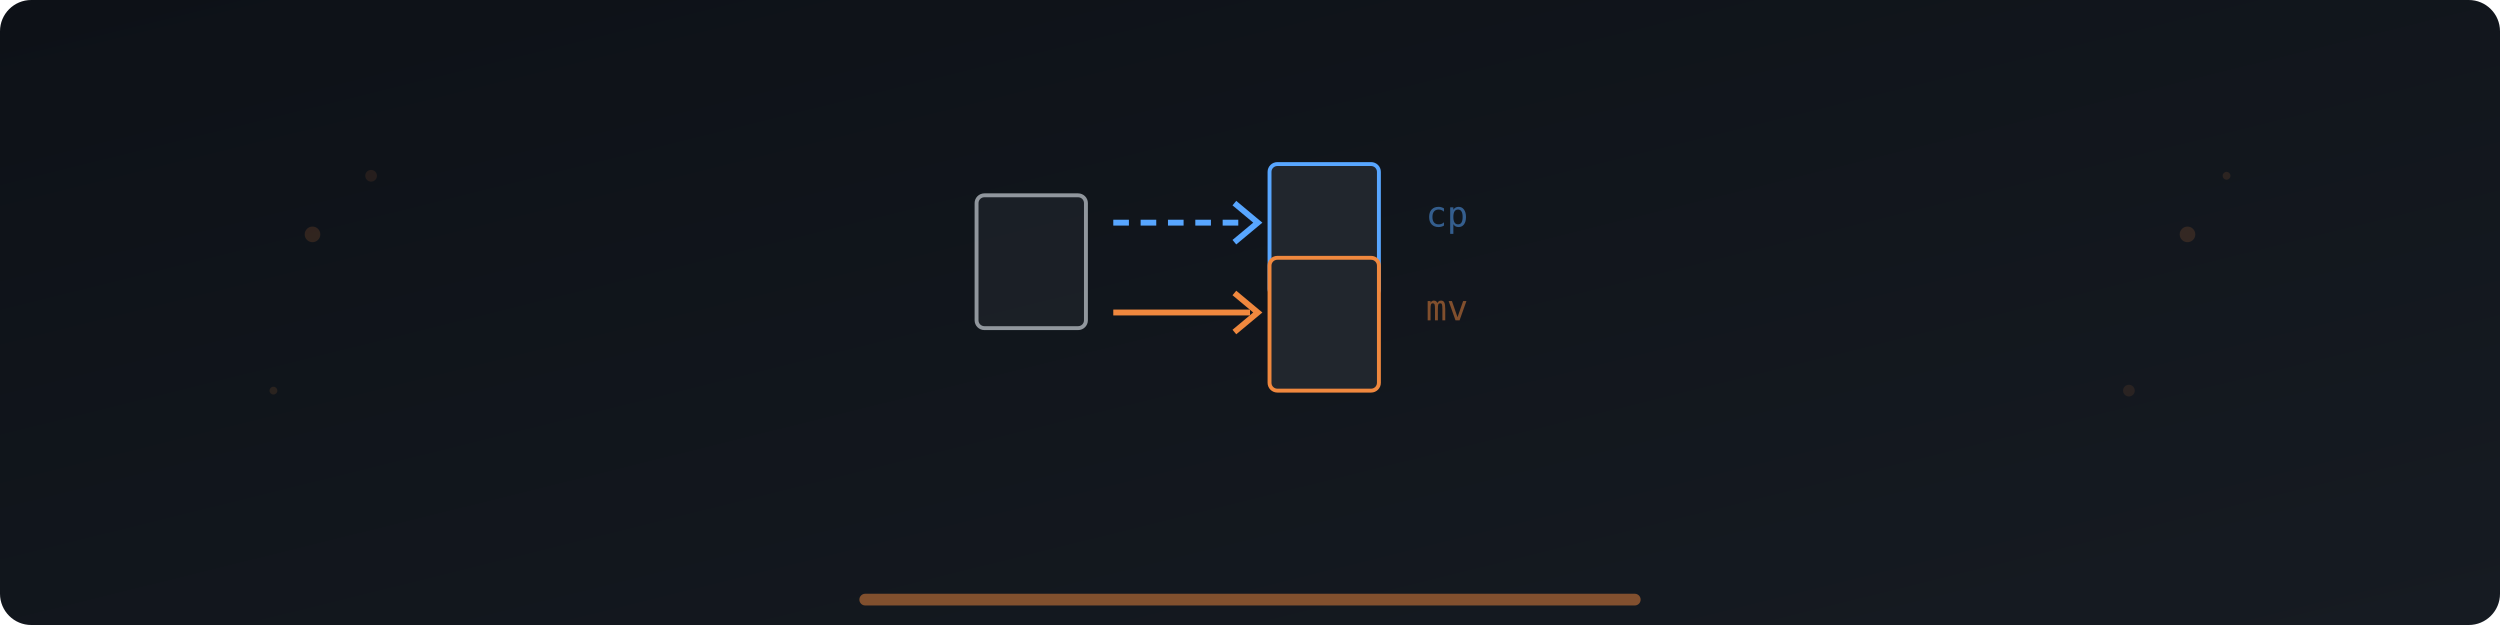
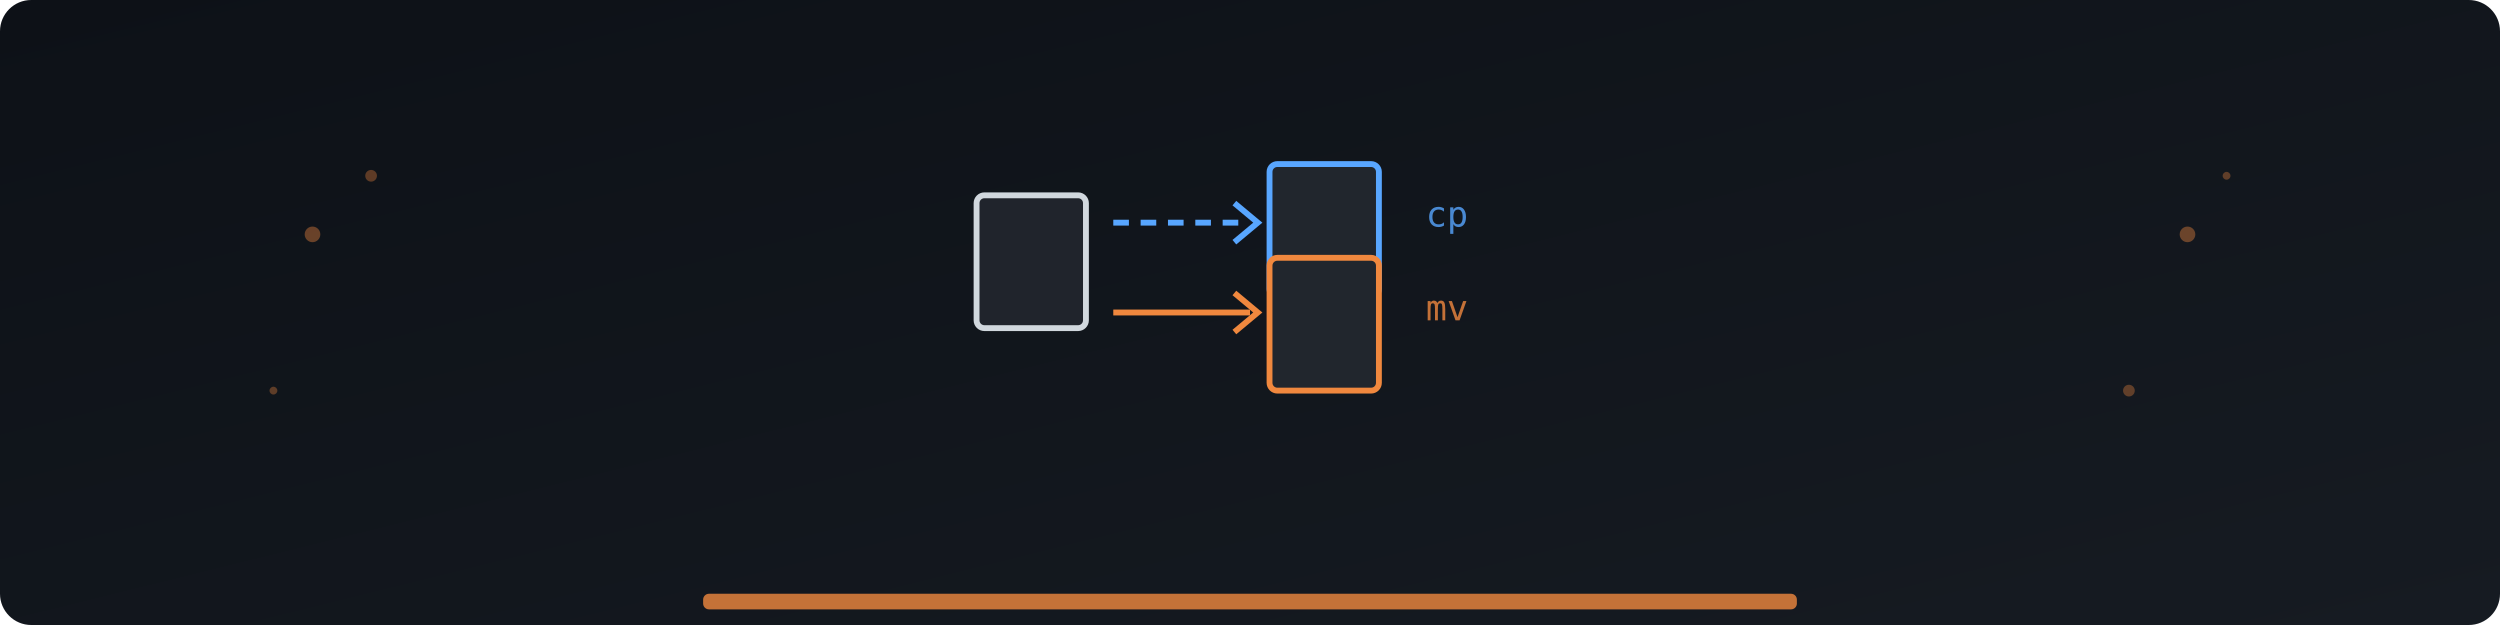
<svg xmlns="http://www.w3.org/2000/svg" viewBox="0 0 640 160" width="640" height="160">
  <defs>
    <linearGradient id="bg" x1="0" y1="0" x2="1" y2="1">
      <stop offset="0%" stop-color="#0d1117" />
      <stop offset="100%" stop-color="#161b22" />
    </linearGradient>
  </defs>
  <rect width="640" height="160" fill="url(#bg)" rx="8" />
-   <circle cx="80" cy="60" r="2" fill="#f0883e" opacity="0.15" />
-   <circle cx="95" cy="45" r="1.5" fill="#f0883e" opacity="0.1" />
-   <circle cx="70" cy="100" r="1" fill="#f0883e" opacity="0.12" />
-   <circle cx="560" cy="60" r="2" fill="#f0883e" opacity="0.15" />
-   <circle cx="545" cy="100" r="1.5" fill="#f0883e" opacity="0.1" />
-   <circle cx="570" cy="45" r="1" fill="#f0883e" opacity="0.12" />
-   <rect x="250" y="50" width="28" height="34" rx="2" fill="#21262d" stroke="#e6edf3" stroke-width="1" opacity="0.6" />
+   <circle cx="80" cy="60" r="2" fill="#f0883e" opacity="0.4" />
+   <circle cx="95" cy="45" r="1.5" fill="#f0883e" opacity="0.35" />
+   <circle cx="70" cy="100" r="1" fill="#f0883e" opacity="0.35" />
+   <circle cx="560" cy="60" r="2" fill="#f0883e" opacity="0.4" />
+   <circle cx="545" cy="100" r="1.5" fill="#f0883e" opacity="0.35" />
+   <circle cx="570" cy="45" r="1" fill="#f0883e" opacity="0.35" />
+   <rect x="250" y="50" width="28" height="34" rx="2" fill="#21262d" stroke="#e6edf3" stroke-width="1.5" opacity="0.9" />
  <line x1="285" y1="57" x2="320" y2="57" stroke="#58a6ff" stroke-width="1.5" stroke-dasharray="4,3" />
  <polyline points="316,52 322,57 316,62" fill="none" stroke="#58a6ff" stroke-width="1.5" />
-   <rect x="325" y="42" width="28" height="34" rx="2" fill="#21262d" stroke="#58a6ff" stroke-width="1" />
+   <rect x="325" y="42" width="28" height="34" rx="2" fill="#21262d" stroke="#58a6ff" stroke-width="1.5" />
  <line x1="285" y1="80" x2="320" y2="80" stroke="#f0883e" stroke-width="1.5" />
  <polyline points="316,75 322,80 316,85" fill="none" stroke="#f0883e" stroke-width="1.5" />
-   <rect x="325" y="66" width="28" height="34" rx="2" fill="#21262d" stroke="#f0883e" stroke-width="1" />
-   <text x="365" y="58" font-family="monospace" font-size="9" fill="#58a6ff" opacity="0.5">cp</text>
-   <text x="365" y="82" font-family="monospace" font-size="9" fill="#f0883e" opacity="0.5">mv</text>
-   <rect x="220" y="152" width="200" height="3" fill="#f0883e" opacity="0.5" rx="1.5" />
+   <rect x="325" y="66" width="28" height="34" rx="2" fill="#21262d" stroke="#f0883e" stroke-width="1.5" />
+   <text x="365" y="58" font-family="monospace" font-size="9" fill="#58a6ff" opacity="0.8">cp</text>
+   <text x="365" y="82" font-family="monospace" font-size="9" fill="#f0883e" opacity="0.8">mv</text>
+   <rect x="180" y="152" width="280" height="4" fill="#f0883e" opacity="0.8" rx="1.5" />
</svg>
